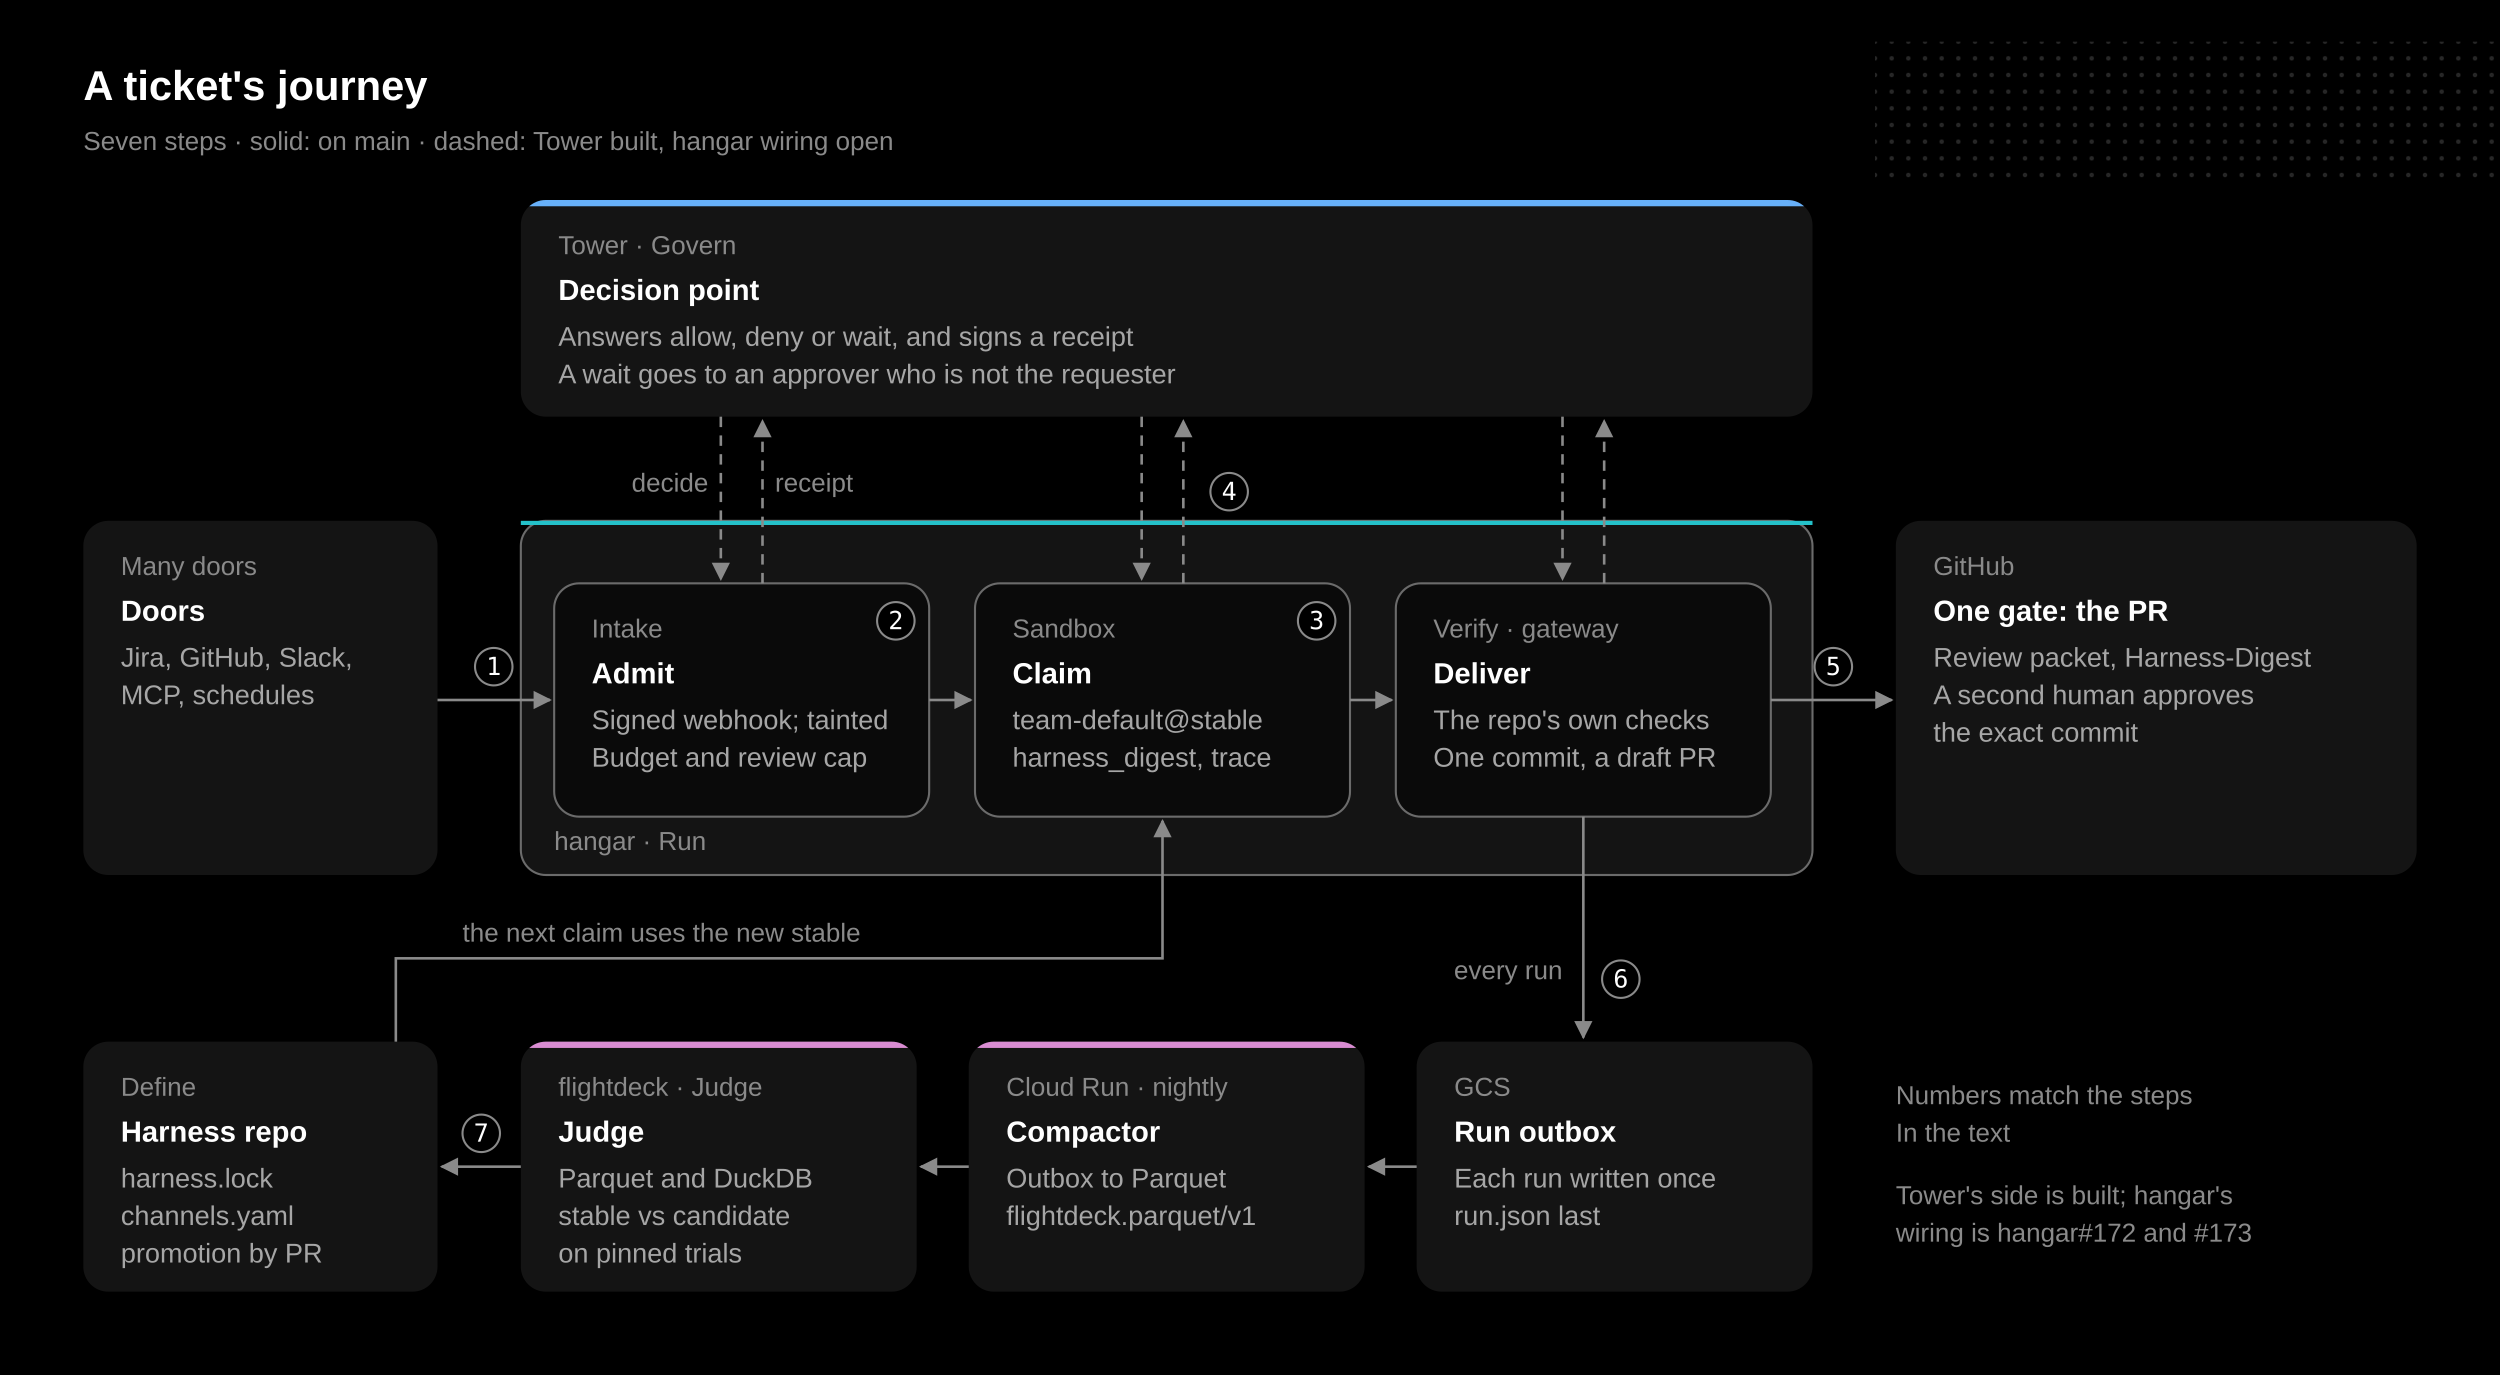
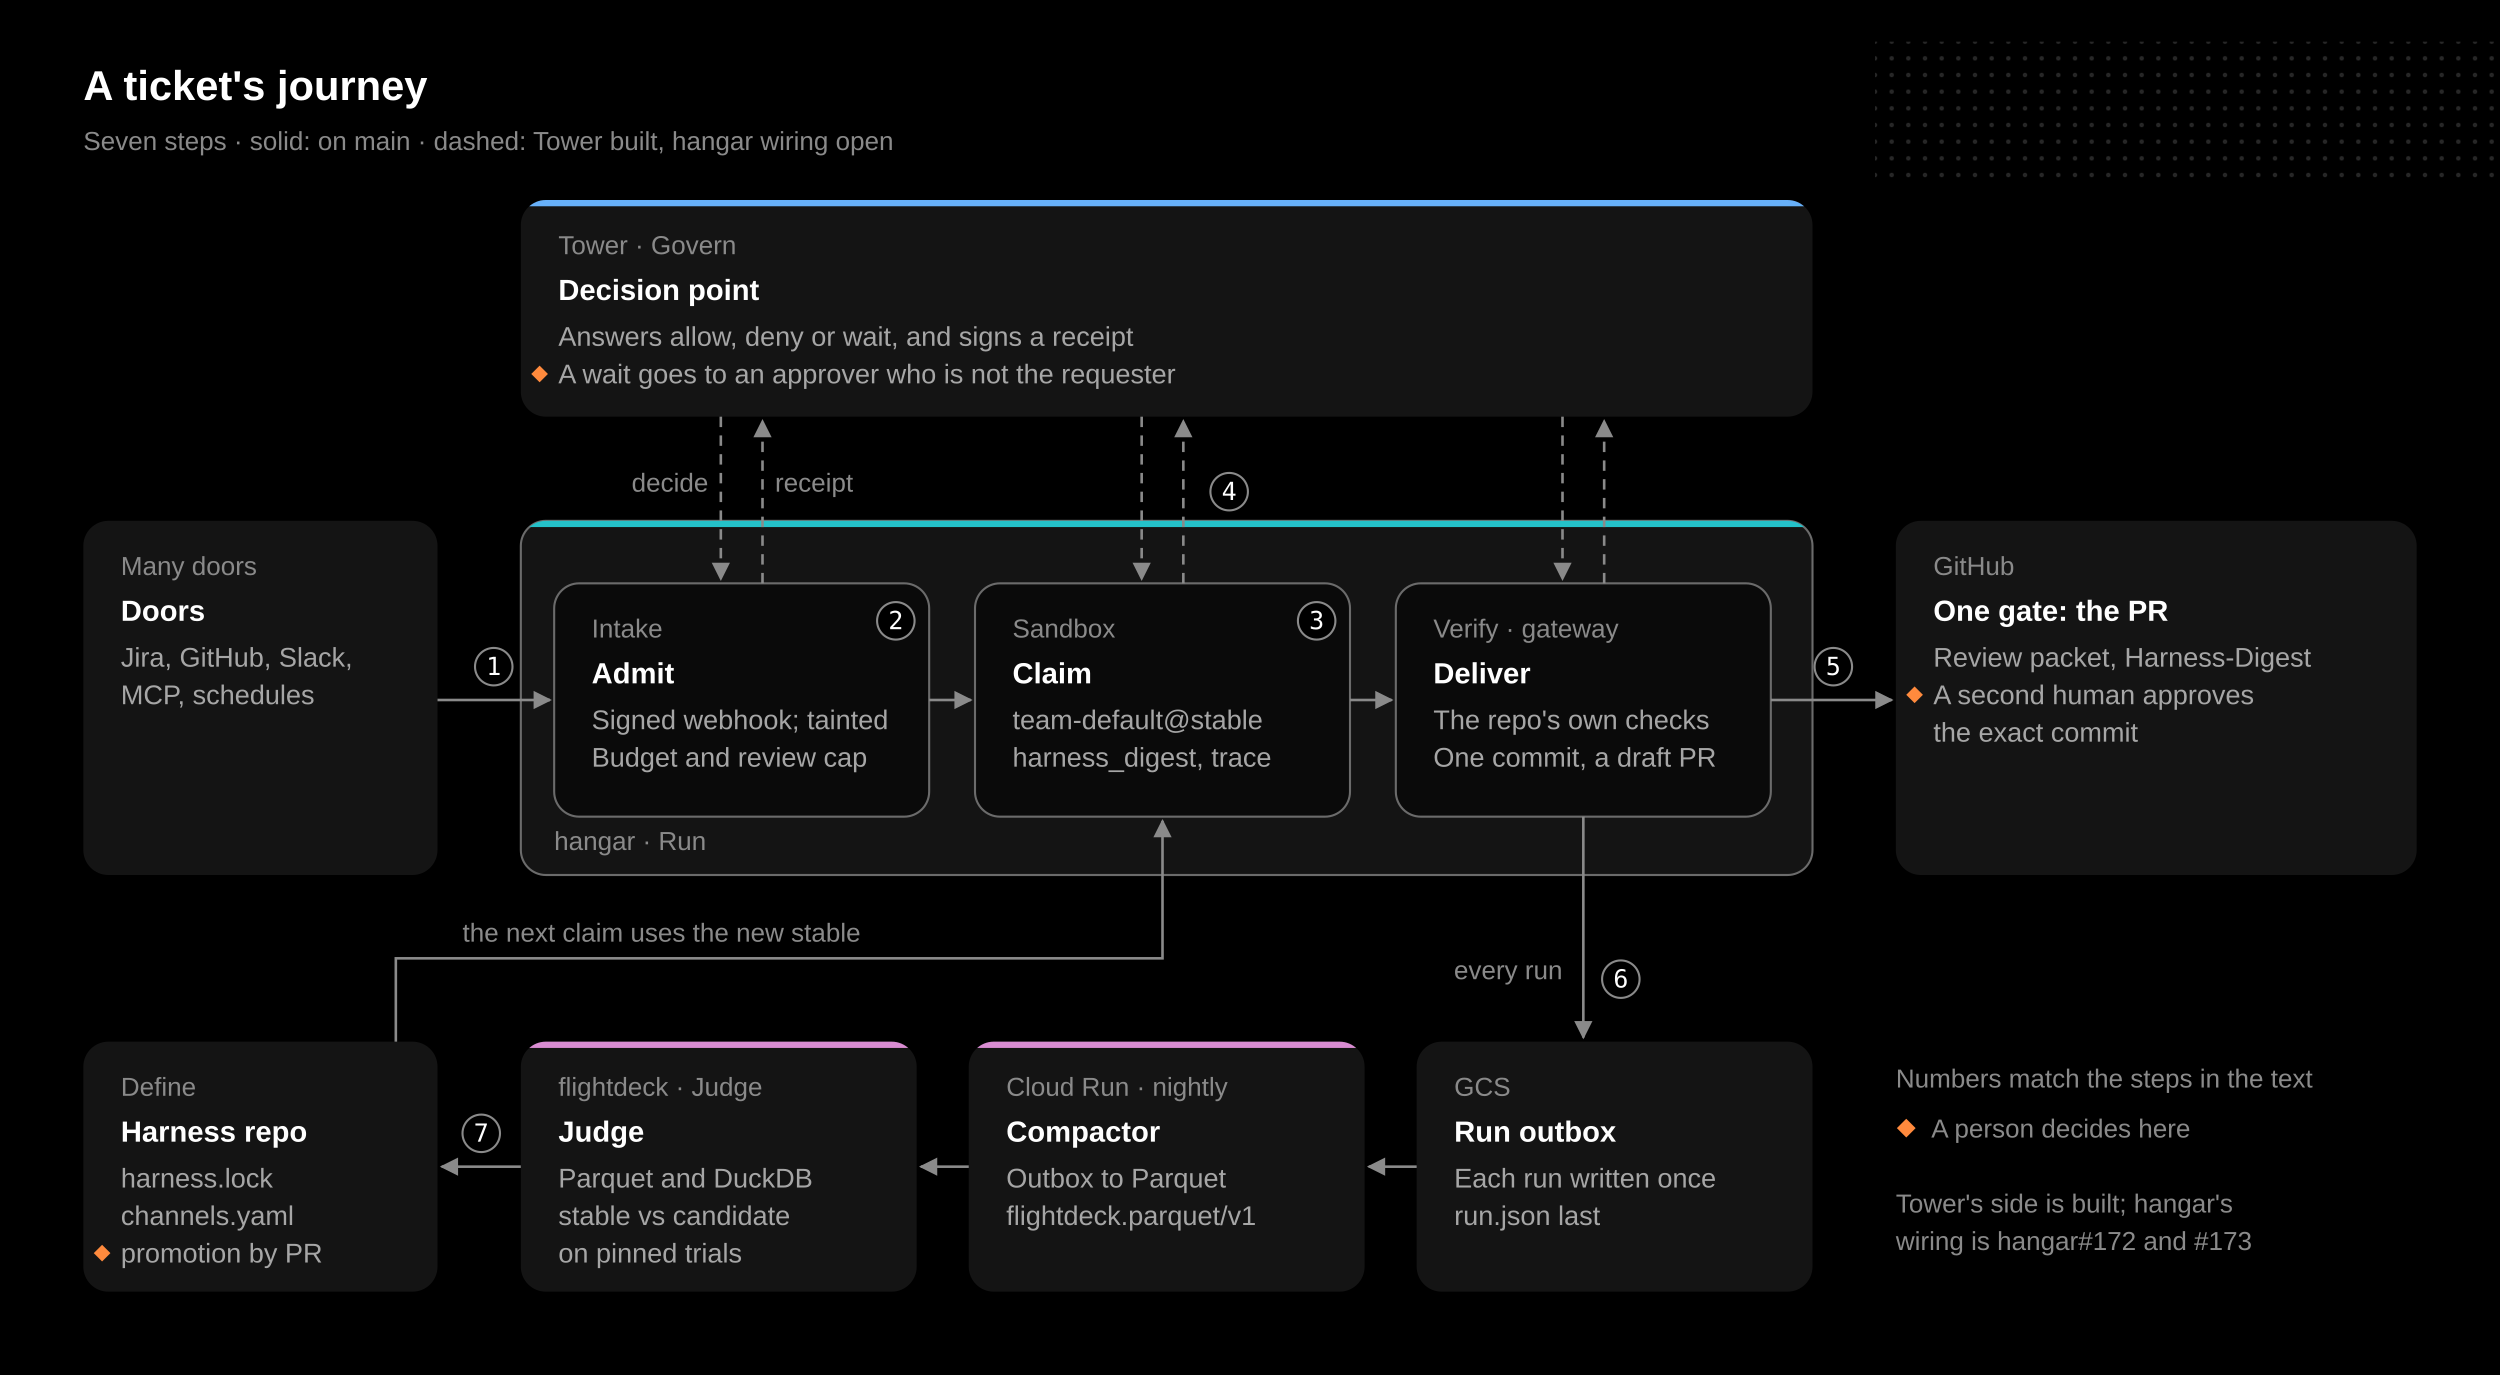
- <svg xmlns="http://www.w3.org/2000/svg" class="af-d" viewBox="0 0 1200 660" role="img" aria-label="A ticket's journey">
+ <svg xmlns="http://www.w3.org/2000/svg" class="af-d" viewBox="0 0 1200 660" role="img" aria-labelledby="journey-title journey-desc">
  <style>
  .af-d .bg { fill: var(--af-canvas, #000000); }
  .af-d .box { fill: var(--af-raised, #141414); }
  .af-d .box-hub { fill: var(--af-raised, #141414); stroke: var(--af-line-strong, #6B6B6B); stroke-width: 1; }
  .af-d .box-plan { fill: none; stroke: var(--af-line-strong, #6B6B6B); stroke-width: 1; stroke-dasharray: 4 4; }
  .af-d .box-ext { fill: var(--af-surface, #0A0A0A); stroke: var(--af-line-strong, #6B6B6B); stroke-width: 1; }
  .af-d .person { fill: var(--af-surface, #0A0A0A); stroke: var(--af-fg-subtle, #8A8A8A); stroke-width: 1; }
  .af-d .bound { fill: none; stroke: var(--af-rule, #424242); stroke-width: 1; stroke-dasharray: 2 5; }
  .af-d .bound-fill { fill: var(--af-surface, #0A0A0A); }
  .af-d .name { font: 700 16px "Archivo", "Helvetica Neue", Arial, sans-serif; font-stretch: 125%; fill: var(--af-fg, #FFFFFF); }
  .af-d .name-s { font: 700 14px "Archivo", "Helvetica Neue", Arial, sans-serif; font-stretch: 125%; fill: var(--af-fg, #FFFFFF); }
  .af-d .title { font: 700 20px "Archivo", "Helvetica Neue", Arial, sans-serif; font-stretch: 125%; fill: var(--af-fg, #FFFFFF); }
  .af-d .body { font: 400 13px "Red Hat Text", "Helvetica Neue", Arial, sans-serif; fill: var(--af-fg-muted, #A6A6A6); }
  .af-d .lbl { font: 500 12.5px "Red Hat Text", "Helvetica Neue", Arial, sans-serif; fill: var(--af-fg-subtle, #8A8A8A); }
  .af-d .lbl-hi { font: 500 12.5px "Red Hat Text", "Helvetica Neue", Arial, sans-serif; fill: var(--af-brand-text, #FFC400); }
  .af-d .edge { fill: none; stroke: var(--af-fg-subtle, #8A8A8A); stroke-width: 1.25; }
  .af-d .edge-plan { fill: none; stroke: var(--af-fg-subtle, #8A8A8A); stroke-width: 1.25; stroke-dasharray: 5 4; }
  .af-d .elabel { font: 400 12.5px "Red Hat Text", "Helvetica Neue", Arial, sans-serif; fill: var(--af-fg-subtle, #8A8A8A); }
  .af-d .arrowhead { fill: var(--af-fg-subtle, #8A8A8A); }
  .af-d .dot { fill: var(--af-dot-field, #262626); }
+   .af-d .human { fill: var(--af-status-approval, #FF8A3D); }
+   .af-d .ic { fill: none; stroke: var(--af-fg-subtle, #8A8A8A); stroke-width: 1.5; stroke-linecap: square; stroke-linejoin: miter; }
</style>
  <defs>
    <marker id="journey-arrow" viewBox="0 0 10 10" refX="9" refY="5" markerWidth="7" markerHeight="7" orient="auto-start-reverse">
      <path class="arrowhead" d="M0 0L10 5L0 10z" />
    </marker>
  </defs>
  <rect class="bg" width="1200" height="660" />
  <pattern id="journey-dots" width="8" height="8" patternUnits="userSpaceOnUse">
    <circle class="dot" cx="4" cy="4" r="1.1" />
  </pattern>
  <rect x="900" y="20" width="300" height="70" fill="url(#journey-dots)" />
  <style>
  .af-d .step { fill: var(--af-canvas, #000000); stroke: var(--af-fg-subtle, #8A8A8A); stroke-width: 1; }
  .af-d .stepn { font: 500 12px "DM Mono", ui-monospace, Menlo, monospace; fill: var(--af-fg, #FFFFFF); }
  .af-d .hub-lbl { font: 500 12.5px "Red Hat Text", "Helvetica Neue", Arial, sans-serif; fill: var(--af-fg-subtle, #8A8A8A); }
</style>
  <text class="title" x="40" y="48" text-anchor="start">A ticket's journey</text>
  <text class="lbl" x="40" y="72" text-anchor="start">Seven steps  ·  solid: on main  ·  dashed: Tower built, hangar wiring open</text>
  <rect class="box" x="250" y="96" width="620" height="104" rx="12" />
  <clipPath id="pe250-96-620-104">
    <rect x="250" y="96" width="620" height="104" rx="12" />
  </clipPath>
  <rect x="250" y="96" width="620" height="3" fill="var(--af-product-tower, #67B0F9)" clip-path="url(#pe250-96-620-104)" />
  <text class="lbl" x="268" y="122">Tower · Govern</text>
  <text class="name-s" x="268" y="144">Decision point</text>
  <text class="body" x="268" y="166">Answers allow, deny or wait, and signs a receipt</text>
+   <path class="human" d="M259 175.5L263 179.5L259 183.5L255 179.5z" />
  <text class="body" x="268" y="184">A wait goes to an approver who is not the requester</text>
  <rect class="box" x="40" y="250" width="170" height="170" rx="12" />
  <text class="lbl" x="58" y="276">Many doors</text>
  <text class="name-s" x="58" y="298">Doors</text>
  <text class="body" x="58" y="320">Jira, GitHub, Slack,</text>
  <text class="body" x="58" y="338">MCP, schedules</text>
  <rect class="box-hub" x="250" y="250" width="620" height="170" rx="12" />
-   <rect x="250" y="250" width="620" height="2" fill="var(--af-product-hangar, #24C1C9)" />
+   <clipPath id="pe250-250-620-170">
+     <rect x="250" y="250" width="620" height="170" rx="12" />
+   </clipPath>
+   <rect x="250" y="250" width="620" height="3" fill="var(--af-product-hangar, #24C1C9)" clip-path="url(#pe250-250-620-170)" />
  <text class="hub-lbl" x="266" y="408" text-anchor="start">hangar · Run</text>
  <rect class="box-ext" x="266" y="280" width="180" height="112" rx="12" />
  <text class="lbl" x="284" y="306">Intake</text>
  <text class="name-s" x="284" y="328">Admit</text>
  <text class="body" x="284" y="350">Signed webhook; tainted</text>
  <text class="body" x="284" y="368">Budget and review cap</text>
  <rect class="box-ext" x="468" y="280" width="180" height="112" rx="12" />
  <text class="lbl" x="486" y="306">Sandbox</text>
  <text class="name-s" x="486" y="328">Claim</text>
  <text class="body" x="486" y="350">team-default@stable</text>
  <text class="body" x="486" y="368">harness_digest, trace</text>
  <rect class="box-ext" x="670" y="280" width="180" height="112" rx="12" />
  <text class="lbl" x="688" y="306">Verify · gateway</text>
  <text class="name-s" x="688" y="328">Deliver</text>
  <text class="body" x="688" y="350">The repo's own checks</text>
  <text class="body" x="688" y="368">One commit, a draft PR</text>
  <rect class="box" x="910" y="250" width="250" height="170" rx="12" />
  <text class="lbl" x="928" y="276">GitHub</text>
  <text class="name-s" x="928" y="298">One gate: the PR</text>
  <text class="body" x="928" y="320">Review packet, Harness-Digest</text>
+   <path class="human" d="M919 329.5L923 333.5L919 337.5L915 333.5z" />
  <text class="body" x="928" y="338">A second human approves</text>
  <text class="body" x="928" y="356">the exact commit</text>
  <rect class="box" x="40" y="500" width="170" height="120" rx="12" />
  <text class="lbl" x="58" y="526">Define</text>
  <text class="name-s" x="58" y="548">Harness repo</text>
  <text class="body" x="58" y="570">harness.lock</text>
  <text class="body" x="58" y="588">channels.yaml</text>
+   <path class="human" d="M49 597.5L53 601.5L49 605.5L45 601.5z" />
  <text class="body" x="58" y="606">promotion by PR</text>
  <rect class="box" x="250" y="500" width="190" height="120" rx="12" />
  <clipPath id="pe250-500-190-120">
    <rect x="250" y="500" width="190" height="120" rx="12" />
  </clipPath>
  <rect x="250" y="500" width="190" height="3" fill="var(--af-product-flightdeck, #D98CD2)" clip-path="url(#pe250-500-190-120)" />
  <text class="lbl" x="268" y="526">flightdeck · Judge</text>
  <text class="name-s" x="268" y="548">Judge</text>
  <text class="body" x="268" y="570">Parquet and DuckDB</text>
  <text class="body" x="268" y="588">stable vs candidate</text>
  <text class="body" x="268" y="606">on pinned trials</text>
  <rect class="box" x="465" y="500" width="190" height="120" rx="12" />
  <clipPath id="pe465-500-190-120">
    <rect x="465" y="500" width="190" height="120" rx="12" />
  </clipPath>
  <rect x="465" y="500" width="190" height="3" fill="var(--af-product-flightdeck, #D98CD2)" clip-path="url(#pe465-500-190-120)" />
  <text class="lbl" x="483" y="526">Cloud Run · nightly</text>
  <text class="name-s" x="483" y="548">Compactor</text>
  <text class="body" x="483" y="570">Outbox to Parquet</text>
  <text class="body" x="483" y="588">flightdeck.parquet/v1</text>
  <rect class="box" x="680" y="500" width="190" height="120" rx="12" />
  <text class="lbl" x="698" y="526">GCS</text>
  <text class="name-s" x="698" y="548">Run outbox</text>
  <text class="body" x="698" y="570">Each run written once</text>
  <text class="body" x="698" y="588">run.json last</text>
  <path class="edge" d="M210 336H264" marker-end="url(#journey-arrow)" />
  <circle class="step" cx="237" cy="320" r="9" />
  <text class="stepn" x="237" y="324" text-anchor="middle">1</text>
  <path class="edge" d="M446 336H466" marker-end="url(#journey-arrow)" />
  <path class="edge" d="M648 336H668" marker-end="url(#journey-arrow)" />
  <circle class="step" cx="430" cy="298" r="9" />
  <text class="stepn" x="430" y="302" text-anchor="middle">2</text>
  <circle class="step" cx="632" cy="298" r="9" />
  <text class="stepn" x="632" y="302" text-anchor="middle">3</text>
  <path class="edge" d="M850 336H908" marker-end="url(#journey-arrow)" />
  <circle class="step" cx="880" cy="320" r="9" />
  <text class="stepn" x="880" y="324" text-anchor="middle">5</text>
  <path class="edge-plan" d="M346 200V278" marker-end="url(#journey-arrow)" />
  <path class="edge-plan" d="M366 280V202" marker-end="url(#journey-arrow)" />
  <path class="edge-plan" d="M548 200V278" marker-end="url(#journey-arrow)" />
  <path class="edge-plan" d="M568 280V202" marker-end="url(#journey-arrow)" />
  <path class="edge-plan" d="M750 200V278" marker-end="url(#journey-arrow)" />
  <path class="edge-plan" d="M770 280V202" marker-end="url(#journey-arrow)" />
  <text class="elabel" x="340" y="236" text-anchor="end">decide</text>
  <text class="elabel" x="372" y="236" text-anchor="start">receipt</text>
  <circle class="step" cx="590" cy="236" r="9" />
  <text class="stepn" x="590" y="240" text-anchor="middle">4</text>
  <path class="edge" d="M760 392V498" marker-end="url(#journey-arrow)" />
  <circle class="step" cx="778" cy="470" r="9" />
  <text class="stepn" x="778" y="474" text-anchor="middle">6</text>
  <text class="elabel" x="750" y="470" text-anchor="end">every run</text>
  <path class="edge" d="M680 560H657" marker-end="url(#journey-arrow)" />
  <path class="edge" d="M465 560H442" marker-end="url(#journey-arrow)" />
  <path class="edge" d="M250 560H212" marker-end="url(#journey-arrow)" />
  <circle class="step" cx="231" cy="544" r="9" />
  <text class="stepn" x="231" y="548" text-anchor="middle">7</text>
  <path class="edge" d="M190 500V460H558V394" marker-end="url(#journey-arrow)" />
  <text class="elabel" x="222" y="452" text-anchor="start">the next claim uses the new stable</text>
-   <text class="lbl" x="910" y="530" text-anchor="start">Numbers match the steps</text>
-   <text class="lbl" x="910" y="548" text-anchor="start">In the text</text>
-   <text class="elabel" x="910" y="578" text-anchor="start">Tower's side is built; hangar's</text>
-   <text class="elabel" x="910" y="596" text-anchor="start">wiring is hangar#172 and #173</text>
+   <text class="lbl" x="910" y="522" text-anchor="start">Numbers match the steps in the text</text>
+   <path class="human" d="M915 537.0L919.5 541.5L915 546.0L910.5 541.5z" />
+   <text class="lbl" x="927" y="546" text-anchor="start">A person decides here</text>
+   <text class="elabel" x="910" y="582" text-anchor="start">Tower's side is built; hangar's</text>
+   <text class="elabel" x="910" y="600" text-anchor="start">wiring is hangar#172 and #173</text>
</svg>
